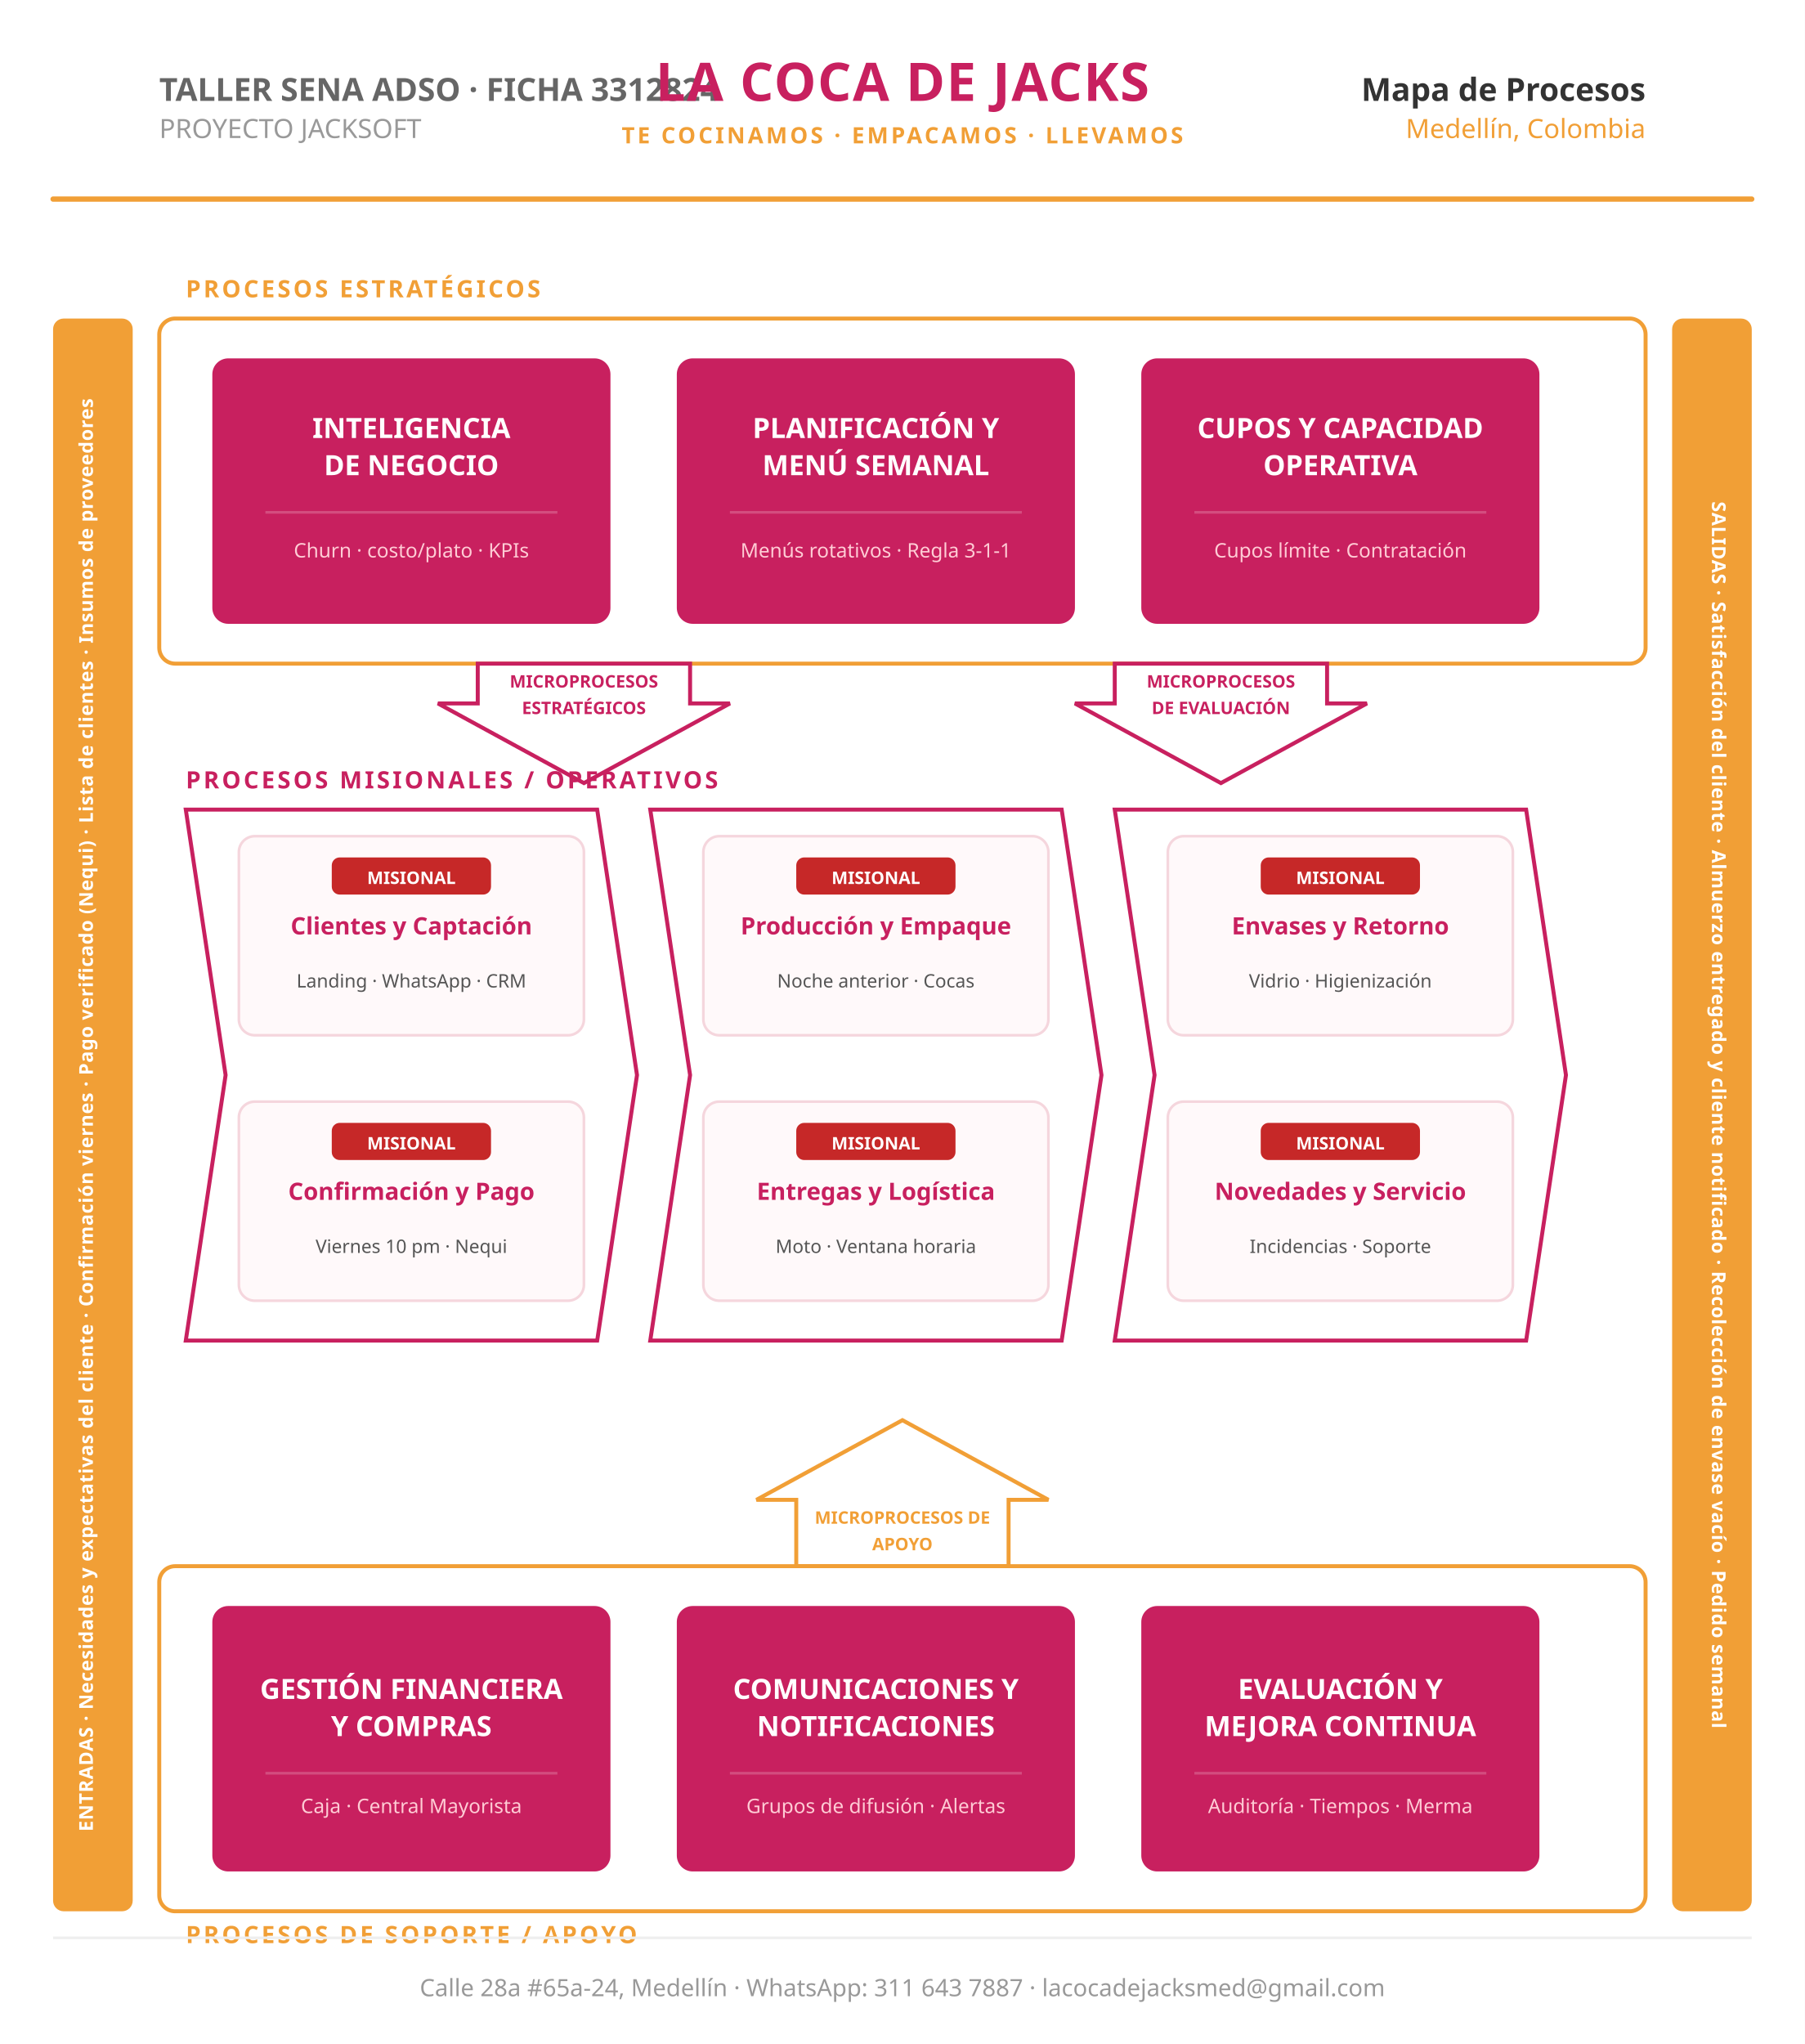
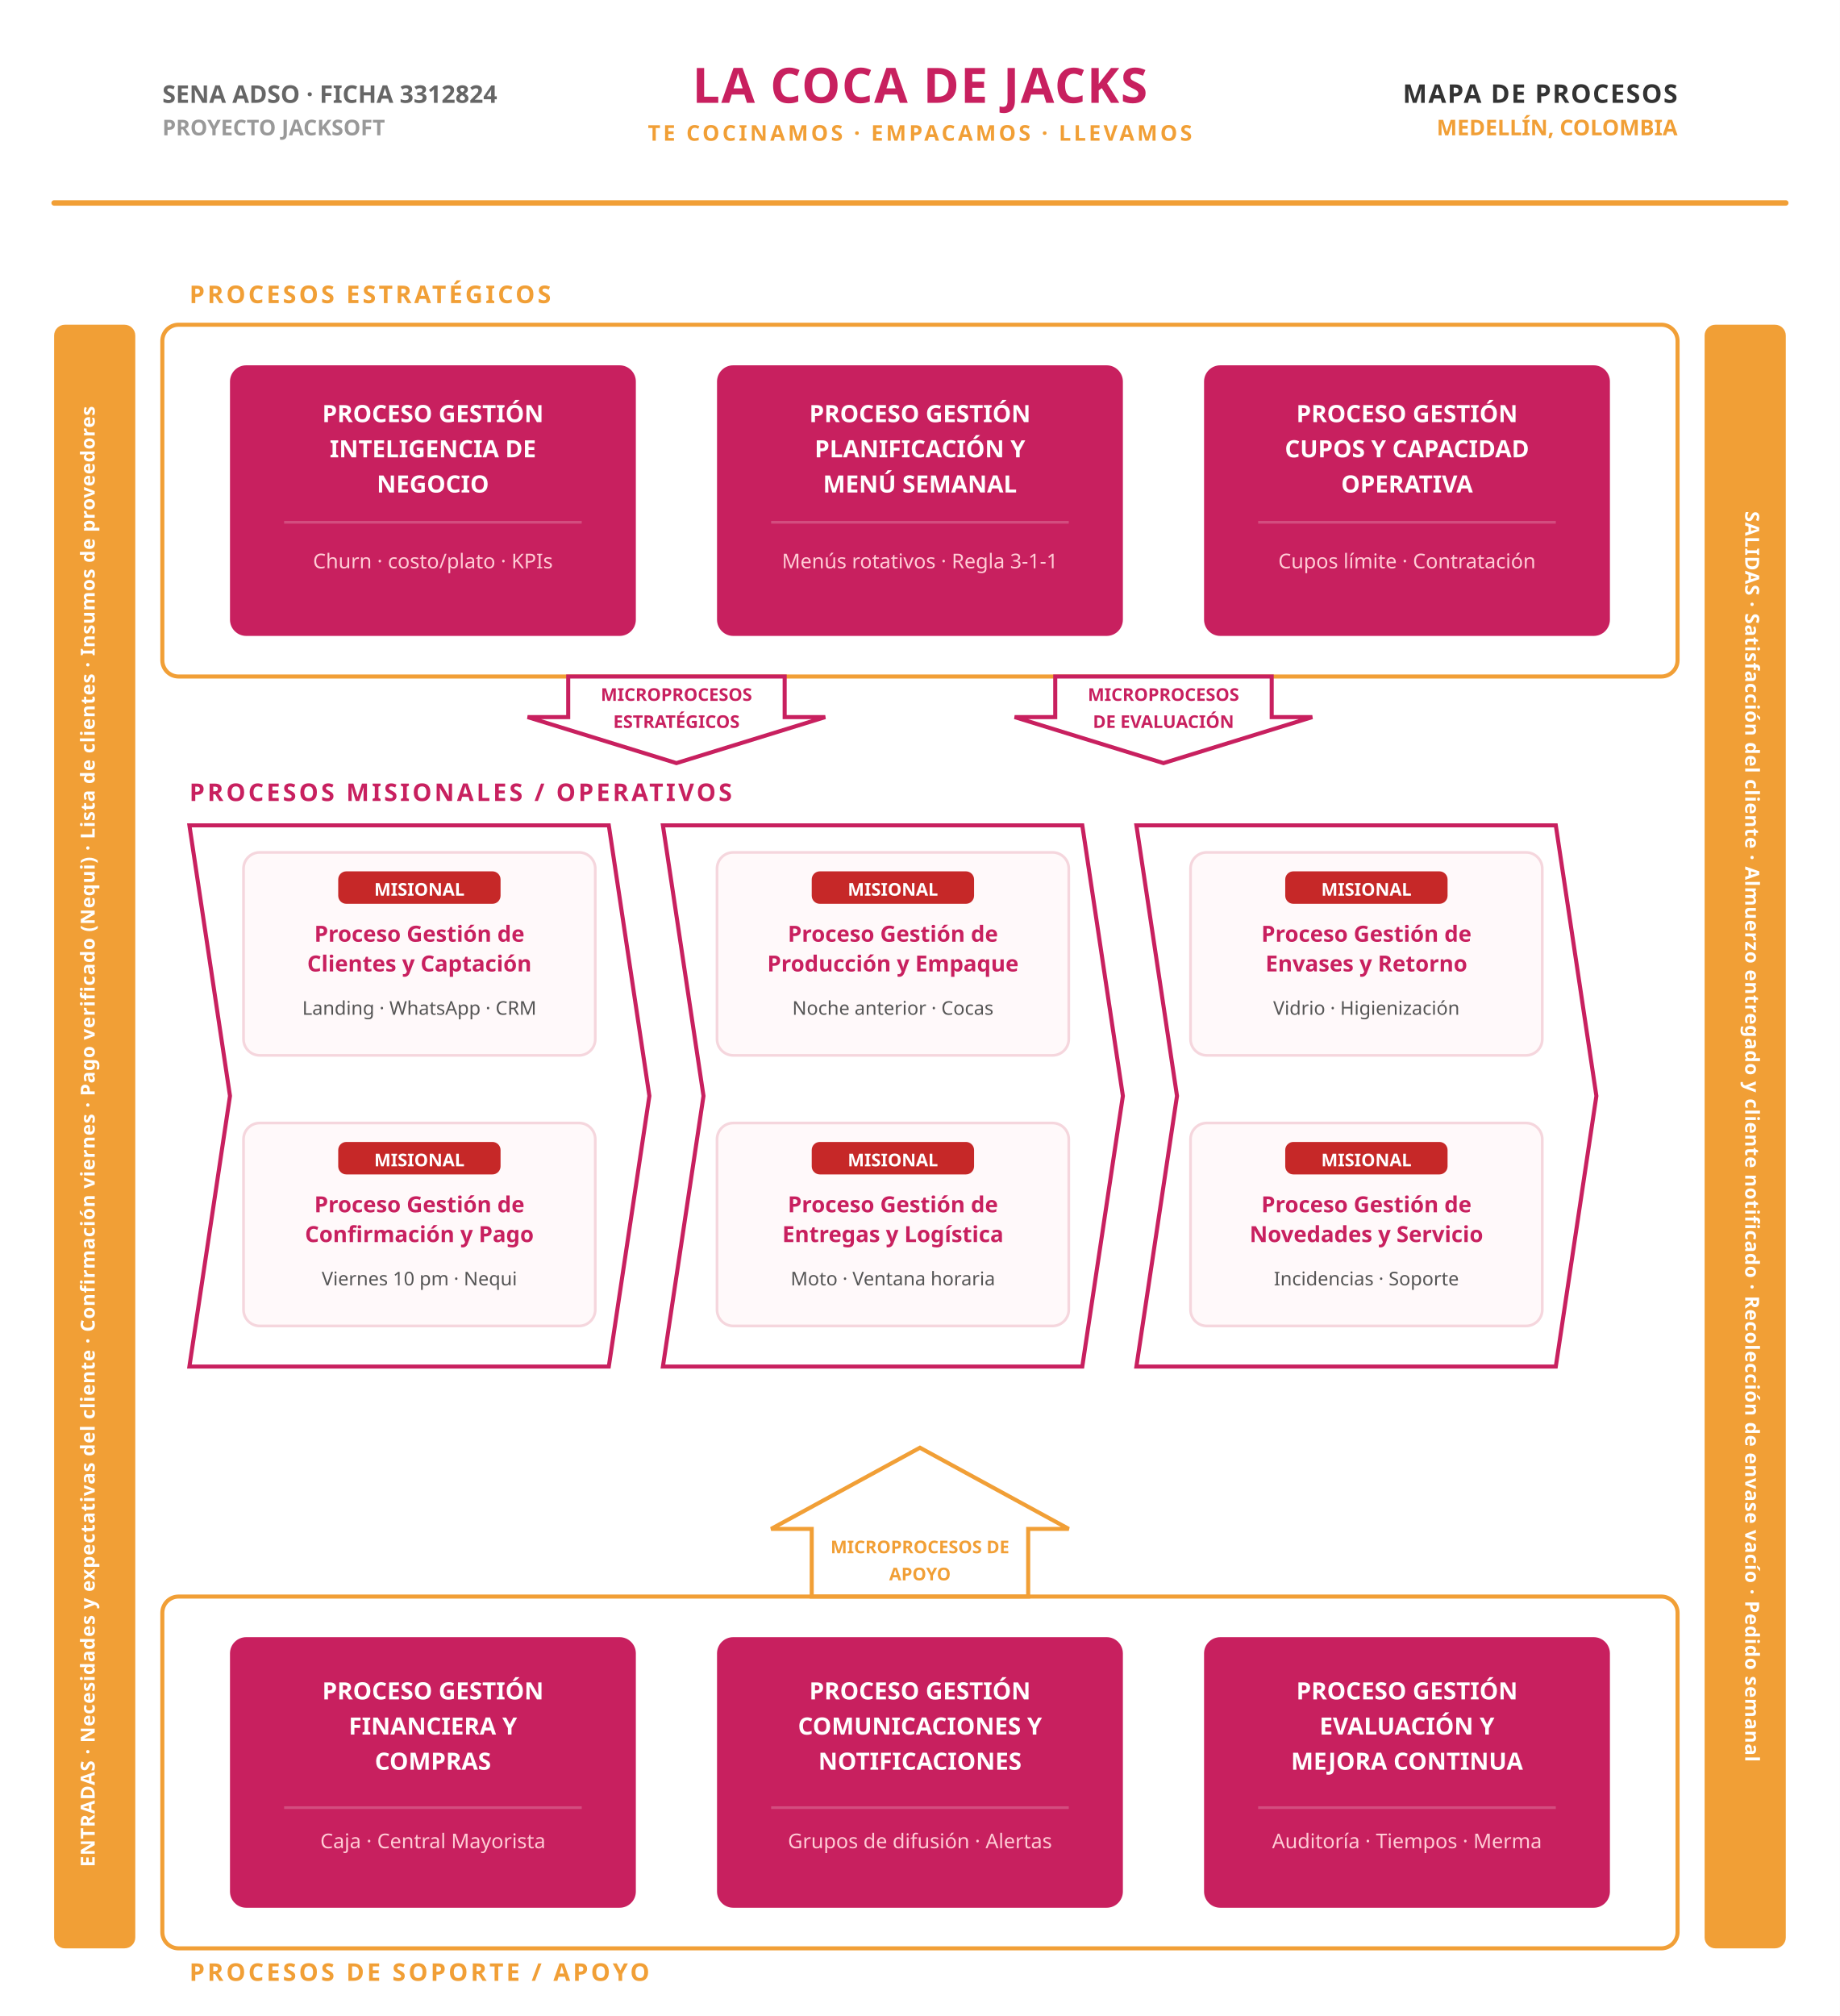
- <svg xmlns="http://www.w3.org/2000/svg" width="100%" viewBox="0 0 680 770" role="img">
+ <svg xmlns="http://www.w3.org/2000/svg" width="100%" viewBox="0 0 680 745" role="img">
  <defs>
    <style>
      .clickable-process {
        cursor: pointer;
      }
      .clickable-process rect {
        transition: all 0.2s ease-in-out;
      }
      .clickable-process:hover rect {
        stroke: #c8205f !important;
        stroke-width: 1.5px !important;
        filter: drop-shadow(0 4px 10px rgba(200, 32, 95, 0.25)) !important;
      }
      .clickable-process.active rect {
        stroke: #f19f36 !important;
        stroke-width: 2px !important;
        filter: drop-shadow(0 4px 12px rgba(241, 159, 54, 0.4)) !important;
      }
      /* Remove pointer events on text/sub-elements to make group clicks robust */
      .clickable-process text, .clickable-process g {
        pointer-events: none;
      }
    </style>
  </defs>
  <rect width="100%" height="100%" fill="#ffffff" />
-   <text x="60" y="38" font-weight="700" font-size="12" fill="#666666" font-family="'Outfit', sans-serif">TALLER SENA ADSO · FICHA 3312824</text>
-   <text x="60" y="52" font-size="10" fill="#999999" font-family="'Outfit', sans-serif">PROYECTO JACKSOFT</text>
-   <text x="340" y="38" text-anchor="middle" font-weight="800" font-size="20" fill="#c8205f" font-family="'Outfit', sans-serif" letter-spacing="0.5">LA COCA DE JACKS</text>
-   <text x="340" y="54" text-anchor="middle" font-size="8.5" font-weight="600" fill="#f19f36" font-family="'Outfit', sans-serif" letter-spacing="1">TE COCINAMOS · EMPACAMOS · LLEVAMOS</text>
-   <text x="620" y="38" text-anchor="end" font-weight="700" font-size="12" fill="#333333" font-family="'Outfit', sans-serif">Mapa de Procesos</text>
-   <text x="620" y="52" text-anchor="end" font-size="10" fill="#f19f36" font-family="'Outfit', sans-serif">Medellín, Colombia</text>
+   <text x="60" y="38" font-weight="700" font-size="9" fill="#666666" font-family="'Outfit', sans-serif">SENA ADSO · FICHA 3312824</text>
+   <text x="60" y="50" font-size="8" font-weight="600" fill="#999999" font-family="'Outfit', sans-serif">PROYECTO JACKSOFT</text>
+   <text x="340" y="38" text-anchor="middle" font-weight="800" font-size="18" fill="#c8205f" font-family="'Outfit', sans-serif" letter-spacing="0.5">LA COCA DE JACKS</text>
+   <text x="340" y="52" text-anchor="middle" font-size="8" font-weight="600" fill="#f19f36" font-family="'Outfit', sans-serif" letter-spacing="1">TE COCINAMOS · EMPACAMOS · LLEVAMOS</text>
+   <text x="620" y="38" text-anchor="end" font-weight="700" font-size="9.5" fill="#333333" font-family="'Outfit', sans-serif" letter-spacing="0.5">MAPA DE PROCESOS</text>
+   <text x="620" y="50" text-anchor="end" font-size="8" font-weight="600" fill="#f19f36" font-family="'Outfit', sans-serif">MEDELLÍN, COLOMBIA</text>
  <line x1="20" y1="75" x2="660" y2="75" stroke="#f19f36" stroke-width="2" stroke-linecap="round" />
  <rect x="20" y="120" width="30" height="600" fill="#f19f36" rx="4" />
  <text x="35" y="420" text-anchor="middle" transform="rotate(-90 35 420)" fill="#ffffff" font-weight="700" font-size="7.2" font-family="'Outfit', sans-serif" letter-spacing="0.2">ENTRADAS · Necesidades y expectativas del cliente · Confirmación viernes · Pago verificado (Nequi) · Lista de clientes · Insumos de proveedores</text>
  <rect x="630" y="120" width="30" height="600" fill="#f19f36" rx="4" />
  <text x="645" y="420" text-anchor="middle" transform="rotate(90 645 420)" fill="#ffffff" font-weight="700" font-size="7.2" font-family="'Outfit', sans-serif" letter-spacing="0.2">SALIDAS · Satisfacción del cliente · Almuerzo entregado y cliente notificado · Recolección de envase vacío · Pedido semanal</text>
  <rect x="60" y="120" width="560" height="130" rx="6" fill="none" stroke="#f19f36" stroke-width="1.5" />
  <text x="70" y="112" font-weight="700" font-size="9" fill="#f19f36" font-family="'Outfit', sans-serif" letter-spacing="1">PROCESOS ESTRATÉGICOS</text>
  <g id="proc-inteligencia" class="clickable-process" data-process="inteligencia">
-     <rect x="80" y="135" width="150" height="100" rx="6" fill="#c8205f" />
-     <text x="155" y="165" text-anchor="middle" fill="#ffffff" font-weight="700" font-size="10.5" font-family="'Outfit', sans-serif">INTELIGENCIA</text>
-     <text x="155" y="179" text-anchor="middle" fill="#ffffff" font-weight="700" font-size="10.5" font-family="'Outfit', sans-serif">DE NEGOCIO</text>
-     <line x1="100" y1="193" x2="210" y2="193" stroke="rgba(255,255,255,0.2)" stroke-width="1" />
-     <text x="155" y="210" text-anchor="middle" fill="#ffccd5" font-size="7.5" font-family="'Outfit', sans-serif">Churn · costo/plato · KPIs</text>
+     <rect x="85" y="135" width="150" height="100" rx="6" fill="#c8205f" />
+     <text x="160" y="156" text-anchor="middle" fill="#ffffff" font-weight="700" font-size="8.8" font-family="'Outfit', sans-serif">PROCESO GESTIÓN</text>
+     <text x="160" y="169" text-anchor="middle" fill="#ffffff" font-weight="700" font-size="8.8" font-family="'Outfit', sans-serif">INTELIGENCIA DE</text>
+     <text x="160" y="182" text-anchor="middle" fill="#ffffff" font-weight="700" font-size="8.8" font-family="'Outfit', sans-serif">NEGOCIO</text>
+     <line x1="105" y1="193" x2="215" y2="193" stroke="rgba(255,255,255,0.2)" stroke-width="1" />
+     <text x="160" y="210" text-anchor="middle" fill="#ffccd5" font-size="7.5" font-family="'Outfit', sans-serif">Churn · costo/plato · KPIs</text>
  </g>
  <g id="proc-menus" class="clickable-process" data-process="menus">
-     <rect x="255" y="135" width="150" height="100" rx="6" fill="#c8205f" />
-     <text x="330" y="165" text-anchor="middle" fill="#ffffff" font-weight="700" font-size="10.5" font-family="'Outfit', sans-serif">PLANIFICACIÓN Y</text>
-     <text x="330" y="179" text-anchor="middle" fill="#ffffff" font-weight="700" font-size="10.5" font-family="'Outfit', sans-serif">MENÚ SEMANAL</text>
-     <line x1="275" y1="193" x2="385" y2="193" stroke="rgba(255,255,255,0.2)" stroke-width="1" />
-     <text x="330" y="210" text-anchor="middle" fill="#ffccd5" font-size="7.5" font-family="'Outfit', sans-serif">Menús rotativos · Regla 3-1-1</text>
+     <rect x="265" y="135" width="150" height="100" rx="6" fill="#c8205f" />
+     <text x="340" y="156" text-anchor="middle" fill="#ffffff" font-weight="700" font-size="8.8" font-family="'Outfit', sans-serif">PROCESO GESTIÓN</text>
+     <text x="340" y="169" text-anchor="middle" fill="#ffffff" font-weight="700" font-size="8.8" font-family="'Outfit', sans-serif">PLANIFICACIÓN Y</text>
+     <text x="340" y="182" text-anchor="middle" fill="#ffffff" font-weight="700" font-size="8.8" font-family="'Outfit', sans-serif">MENÚ SEMANAL</text>
+     <line x1="285" y1="193" x2="395" y2="193" stroke="rgba(255,255,255,0.2)" stroke-width="1" />
+     <text x="340" y="210" text-anchor="middle" fill="#ffccd5" font-size="7.5" font-family="'Outfit', sans-serif">Menús rotativos · Regla 3-1-1</text>
  </g>
  <g id="proc-cupos" class="clickable-process" data-process="cupos">
-     <rect x="430" y="135" width="150" height="100" rx="6" fill="#c8205f" />
-     <text x="505" y="165" text-anchor="middle" fill="#ffffff" font-weight="700" font-size="10.5" font-family="'Outfit', sans-serif">CUPOS Y CAPACIDAD</text>
-     <text x="505" y="179" text-anchor="middle" fill="#ffffff" font-weight="700" font-size="10.5" font-family="'Outfit', sans-serif">OPERATIVA</text>
-     <line x1="450" y1="193" x2="560" y2="193" stroke="rgba(255,255,255,0.2)" stroke-width="1" />
-     <text x="505" y="210" text-anchor="middle" fill="#ffccd5" font-size="7.5" font-family="'Outfit', sans-serif">Cupos límite · Contratación</text>
+     <rect x="445" y="135" width="150" height="100" rx="6" fill="#c8205f" />
+     <text x="520" y="156" text-anchor="middle" fill="#ffffff" font-weight="700" font-size="8.8" font-family="'Outfit', sans-serif">PROCESO GESTIÓN</text>
+     <text x="520" y="169" text-anchor="middle" fill="#ffffff" font-weight="700" font-size="8.8" font-family="'Outfit', sans-serif">CUPOS Y CAPACIDAD</text>
+     <text x="520" y="182" text-anchor="middle" fill="#ffffff" font-weight="700" font-size="8.8" font-family="'Outfit', sans-serif">OPERATIVA</text>
+     <line x1="465" y1="193" x2="575" y2="193" stroke="rgba(255,255,255,0.2)" stroke-width="1" />
+     <text x="520" y="210" text-anchor="middle" fill="#ffccd5" font-size="7.5" font-family="'Outfit', sans-serif">Cupos límite · Contratación</text>
  </g>
-   <polygon points="180,250 260,250 260,265 275,265 220,295 165,265 180,265" fill="#ffffff" stroke="#c8205f" stroke-width="1.5" />
-   <text x="220" y="259" text-anchor="middle" font-size="6.5" font-weight="700" fill="#c8205f" font-family="'Outfit', sans-serif">MICROPROCESOS</text>
-   <text x="220" y="269" text-anchor="middle" font-size="6.5" font-weight="700" fill="#c8205f" font-family="'Outfit', sans-serif">ESTRATÉGICOS</text>
-   <polygon points="420,250 500,250 500,265 515,265 460,295 405,265 420,265" fill="#ffffff" stroke="#c8205f" stroke-width="1.5" />
-   <text x="460" y="259" text-anchor="middle" font-size="6.5" font-weight="700" fill="#c8205f" font-family="'Outfit', sans-serif">MICROPROCESOS</text>
-   <text x="460" y="269" text-anchor="middle" font-size="6.5" font-weight="700" fill="#c8205f" font-family="'Outfit', sans-serif">DE EVALUACIÓN</text>
-   <text x="70" y="297" font-weight="700" font-size="9" fill="#c8205f" font-family="'Outfit', sans-serif" letter-spacing="1">PROCESOS MISIONALES / OPERATIVOS</text>
+   <polygon points="210,250 290,250 290,265 305,265 250,282 195,265 210,265" fill="#ffffff" stroke="#c8205f" stroke-width="1.5" />
+   <text x="250" y="259" text-anchor="middle" font-size="6.5" font-weight="700" fill="#c8205f" font-family="'Outfit', sans-serif">MICROPROCESOS</text>
+   <text x="250" y="269" text-anchor="middle" font-size="6.5" font-weight="700" fill="#c8205f" font-family="'Outfit', sans-serif">ESTRATÉGICOS</text>
+   <polygon points="390,250 470,250 470,265 485,265 430,282 375,265 390,265" fill="#ffffff" stroke="#c8205f" stroke-width="1.5" />
+   <text x="430" y="259" text-anchor="middle" font-size="6.5" font-weight="700" fill="#c8205f" font-family="'Outfit', sans-serif">MICROPROCESOS</text>
+   <text x="430" y="269" text-anchor="middle" font-size="6.5" font-weight="700" fill="#c8205f" font-family="'Outfit', sans-serif">DE EVALUACIÓN</text>
+   <text x="70" y="296" font-weight="700" font-size="9" fill="#c8205f" font-family="'Outfit', sans-serif" letter-spacing="1">PROCESOS MISIONALES / OPERATIVOS</text>
  <g id="group-chevron-1">
    <path d="M 70 305 L 225 305 L 240 405 L 225 505 L 70 505 L 85 405 Z" fill="#ffffff" stroke="#c8205f" stroke-width="1.5" />
    <g id="proc-clientes" class="clickable-process" data-process="clientes">
      <rect x="90" y="315" width="130" height="75" rx="6" fill="#fff9fa" stroke="#f5d6dd" stroke-width="1" />
-       <rect x="125" y="323" width="60" height="14" rx="3" fill="#c62828" />
-       <text x="155" y="333" text-anchor="middle" fill="#ffffff" font-weight="700" font-size="6.5" font-family="'Outfit', sans-serif">MISIONAL</text>
-       <text x="155" y="352" text-anchor="middle" fill="#c8205f" font-weight="700" font-size="9" font-family="'Outfit', sans-serif">Clientes y Captación</text>
-       <text x="155" y="372" text-anchor="middle" fill="#555555" font-size="7" font-family="'Outfit', sans-serif">Landing · WhatsApp · CRM</text>
+       <rect x="125" y="322" width="60" height="12" rx="3" fill="#c62828" />
+       <text x="155" y="331" text-anchor="middle" fill="#ffffff" font-weight="700" font-size="6.5" font-family="'Outfit', sans-serif">MISIONAL</text>
+       <text x="155" y="348" text-anchor="middle" fill="#c8205f" font-weight="700" font-size="8.2" font-family="'Outfit', sans-serif">Proceso Gestión de</text>
+       <text x="155" y="359" text-anchor="middle" fill="#c8205f" font-weight="700" font-size="8.2" font-family="'Outfit', sans-serif">Clientes y Captación</text>
+       <text x="155" y="375" text-anchor="middle" fill="#555555" font-size="7" font-family="'Outfit', sans-serif">Landing · WhatsApp · CRM</text>
    </g>
    <g id="proc-confirmacion" class="clickable-process" data-process="confirmacion">
      <rect x="90" y="415" width="130" height="75" rx="6" fill="#fff9fa" stroke="#f5d6dd" stroke-width="1" />
-       <rect x="125" y="423" width="60" height="14" rx="3" fill="#c62828" />
-       <text x="155" y="433" text-anchor="middle" fill="#ffffff" font-weight="700" font-size="6.5" font-family="'Outfit', sans-serif">MISIONAL</text>
-       <text x="155" y="452" text-anchor="middle" fill="#c8205f" font-weight="700" font-size="9" font-family="'Outfit', sans-serif">Confirmación y Pago</text>
-       <text x="155" y="472" text-anchor="middle" fill="#555555" font-size="7" font-family="'Outfit', sans-serif">Viernes 10 pm · Nequi</text>
+       <rect x="125" y="422" width="60" height="12" rx="3" fill="#c62828" />
+       <text x="155" y="431" text-anchor="middle" fill="#ffffff" font-weight="700" font-size="6.5" font-family="'Outfit', sans-serif">MISIONAL</text>
+       <text x="155" y="448" text-anchor="middle" fill="#c8205f" font-weight="700" font-size="8.2" font-family="'Outfit', sans-serif">Proceso Gestión de</text>
+       <text x="155" y="459" text-anchor="middle" fill="#c8205f" font-weight="700" font-size="8.2" font-family="'Outfit', sans-serif">Confirmación y Pago</text>
+       <text x="155" y="475" text-anchor="middle" fill="#555555" font-size="7" font-family="'Outfit', sans-serif">Viernes 10 pm · Nequi</text>
    </g>
  </g>
  <g id="group-chevron-2">
    <path d="M 245 305 L 400 305 L 415 405 L 400 505 L 245 505 L 260 405 Z" fill="#ffffff" stroke="#c8205f" stroke-width="1.5" />
    <g id="proc-produccion" class="clickable-process" data-process="produccion">
      <rect x="265" y="315" width="130" height="75" rx="6" fill="#fff9fa" stroke="#f5d6dd" stroke-width="1" />
-       <rect x="300" y="323" width="60" height="14" rx="3" fill="#c62828" />
-       <text x="330" y="333" text-anchor="middle" fill="#ffffff" font-weight="700" font-size="6.5" font-family="'Outfit', sans-serif">MISIONAL</text>
-       <text x="330" y="352" text-anchor="middle" fill="#c8205f" font-weight="700" font-size="9" font-family="'Outfit', sans-serif">Producción y Empaque</text>
-       <text x="330" y="372" text-anchor="middle" fill="#555555" font-size="7" font-family="'Outfit', sans-serif">Noche anterior · Cocas</text>
+       <rect x="300" y="322" width="60" height="12" rx="3" fill="#c62828" />
+       <text x="330" y="331" text-anchor="middle" fill="#ffffff" font-weight="700" font-size="6.5" font-family="'Outfit', sans-serif">MISIONAL</text>
+       <text x="330" y="348" text-anchor="middle" fill="#c8205f" font-weight="700" font-size="8.2" font-family="'Outfit', sans-serif">Proceso Gestión de</text>
+       <text x="330" y="359" text-anchor="middle" fill="#c8205f" font-weight="700" font-size="8.2" font-family="'Outfit', sans-serif">Producción y Empaque</text>
+       <text x="330" y="375" text-anchor="middle" fill="#555555" font-size="7" font-family="'Outfit', sans-serif">Noche anterior · Cocas</text>
    </g>
    <g id="proc-entregas" class="clickable-process" data-process="entregas">
      <rect x="265" y="415" width="130" height="75" rx="6" fill="#fff9fa" stroke="#f5d6dd" stroke-width="1" />
-       <rect x="300" y="423" width="60" height="14" rx="3" fill="#c62828" />
-       <text x="330" y="433" text-anchor="middle" fill="#ffffff" font-weight="700" font-size="6.5" font-family="'Outfit', sans-serif">MISIONAL</text>
-       <text x="330" y="452" text-anchor="middle" fill="#c8205f" font-weight="700" font-size="9" font-family="'Outfit', sans-serif">Entregas y Logística</text>
-       <text x="330" y="472" text-anchor="middle" fill="#555555" font-size="7" font-family="'Outfit', sans-serif">Moto · Ventana horaria</text>
+       <rect x="300" y="422" width="60" height="12" rx="3" fill="#c62828" />
+       <text x="330" y="431" text-anchor="middle" fill="#ffffff" font-weight="700" font-size="6.5" font-family="'Outfit', sans-serif">MISIONAL</text>
+       <text x="330" y="448" text-anchor="middle" fill="#c8205f" font-weight="700" font-size="8.2" font-family="'Outfit', sans-serif">Proceso Gestión de</text>
+       <text x="330" y="459" text-anchor="middle" fill="#c8205f" font-weight="700" font-size="8.2" font-family="'Outfit', sans-serif">Entregas y Logística</text>
+       <text x="330" y="475" text-anchor="middle" fill="#555555" font-size="7" font-family="'Outfit', sans-serif">Moto · Ventana horaria</text>
    </g>
  </g>
  <g id="group-chevron-3">
    <path d="M 420 305 L 575 305 L 590 405 L 575 505 L 420 505 L 435 405 Z" fill="#ffffff" stroke="#c8205f" stroke-width="1.5" />
    <g id="proc-envases" class="clickable-process" data-process="envases">
      <rect x="440" y="315" width="130" height="75" rx="6" fill="#fff9fa" stroke="#f5d6dd" stroke-width="1" />
-       <rect x="475" y="323" width="60" height="14" rx="3" fill="#c62828" />
-       <text x="505" y="333" text-anchor="middle" fill="#ffffff" font-weight="700" font-size="6.5" font-family="'Outfit', sans-serif">MISIONAL</text>
-       <text x="505" y="352" text-anchor="middle" fill="#c8205f" font-weight="700" font-size="9" font-family="'Outfit', sans-serif">Envases y Retorno</text>
-       <text x="505" y="372" text-anchor="middle" fill="#555555" font-size="7" font-family="'Outfit', sans-serif">Vidrio · Higienización</text>
+       <rect x="475" y="322" width="60" height="12" rx="3" fill="#c62828" />
+       <text x="505" y="331" text-anchor="middle" fill="#ffffff" font-weight="700" font-size="6.5" font-family="'Outfit', sans-serif">MISIONAL</text>
+       <text x="505" y="348" text-anchor="middle" fill="#c8205f" font-weight="700" font-size="8.2" font-family="'Outfit', sans-serif">Proceso Gestión de</text>
+       <text x="505" y="359" text-anchor="middle" fill="#c8205f" font-weight="700" font-size="8.2" font-family="'Outfit', sans-serif">Envases y Retorno</text>
+       <text x="505" y="375" text-anchor="middle" fill="#555555" font-size="7" font-family="'Outfit', sans-serif">Vidrio · Higienización</text>
    </g>
    <g id="proc-novedades" class="clickable-process" data-process="novedades">
      <rect x="440" y="415" width="130" height="75" rx="6" fill="#fff9fa" stroke="#f5d6dd" stroke-width="1" />
-       <rect x="475" y="423" width="60" height="14" rx="3" fill="#c62828" />
-       <text x="505" y="433" text-anchor="middle" fill="#ffffff" font-weight="700" font-size="6.5" font-family="'Outfit', sans-serif">MISIONAL</text>
-       <text x="505" y="452" text-anchor="middle" fill="#c8205f" font-weight="700" font-size="9" font-family="'Outfit', sans-serif">Novedades y Servicio</text>
-       <text x="505" y="472" text-anchor="middle" fill="#555555" font-size="7" font-family="'Outfit', sans-serif">Incidencias · Soporte</text>
+       <rect x="475" y="422" width="60" height="12" rx="3" fill="#c62828" />
+       <text x="505" y="431" text-anchor="middle" fill="#ffffff" font-weight="700" font-size="6.5" font-family="'Outfit', sans-serif">MISIONAL</text>
+       <text x="505" y="448" text-anchor="middle" fill="#c8205f" font-weight="700" font-size="8.2" font-family="'Outfit', sans-serif">Proceso Gestión de</text>
+       <text x="505" y="459" text-anchor="middle" fill="#c8205f" font-weight="700" font-size="8.2" font-family="'Outfit', sans-serif">Novedades y Servicio</text>
+       <text x="505" y="475" text-anchor="middle" fill="#555555" font-size="7" font-family="'Outfit', sans-serif">Incidencias · Soporte</text>
    </g>
  </g>
  <polygon points="300,590 380,590 380,565 395,565 340,535 285,565 300,565" fill="#ffffff" stroke="#f19f36" stroke-width="1.5" />
  <text x="340" y="574" text-anchor="middle" font-size="6.5" font-weight="700" fill="#f19f36" font-family="'Outfit', sans-serif">MICROPROCESOS DE</text>
  <text x="340" y="584" text-anchor="middle" font-size="6.5" font-weight="700" fill="#f19f36" font-family="'Outfit', sans-serif">APOYO</text>
  <rect x="60" y="590" width="560" height="130" rx="6" fill="none" stroke="#f19f36" stroke-width="1.5" />
  <text x="70" y="732" font-weight="700" font-size="9" fill="#f19f36" font-family="'Outfit', sans-serif" letter-spacing="1">PROCESOS DE SOPORTE / APOYO</text>
  <g id="proc-financiera" class="clickable-process" data-process="financiera">
-     <rect x="80" y="605" width="150" height="100" rx="6" fill="#c8205f" />
-     <text x="155" y="640" text-anchor="middle" fill="#ffffff" font-weight="700" font-size="10.5" font-family="'Outfit', sans-serif">GESTIÓN FINANCIERA</text>
-     <text x="155" y="654" text-anchor="middle" fill="#ffffff" font-weight="700" font-size="10.5" font-family="'Outfit', sans-serif">Y COMPRAS</text>
-     <line x1="100" y1="668" x2="210" y2="668" stroke="rgba(255,255,255,0.2)" stroke-width="1" />
-     <text x="155" y="683" text-anchor="middle" fill="#ffccd5" font-size="7.5" font-family="'Outfit', sans-serif">Caja · Central Mayorista</text>
+     <rect x="85" y="605" width="150" height="100" rx="6" fill="#c8205f" />
+     <text x="160" y="628" text-anchor="middle" fill="#ffffff" font-weight="700" font-size="8.8" font-family="'Outfit', sans-serif">PROCESO GESTIÓN</text>
+     <text x="160" y="641" text-anchor="middle" fill="#ffffff" font-weight="700" font-size="8.8" font-family="'Outfit', sans-serif">FINANCIERA Y</text>
+     <text x="160" y="654" text-anchor="middle" fill="#ffffff" font-weight="700" font-size="8.8" font-family="'Outfit', sans-serif">COMPRAS</text>
+     <line x1="105" y1="668" x2="215" y2="668" stroke="rgba(255,255,255,0.2)" stroke-width="1" />
+     <text x="160" y="683" text-anchor="middle" fill="#ffccd5" font-size="7.5" font-family="'Outfit', sans-serif">Caja · Central Mayorista</text>
  </g>
  <g id="proc-comunicaciones" class="clickable-process" data-process="comunicaciones">
-     <rect x="255" y="605" width="150" height="100" rx="6" fill="#c8205f" />
-     <text x="330" y="640" text-anchor="middle" fill="#ffffff" font-weight="700" font-size="10.5" font-family="'Outfit', sans-serif">COMUNICACIONES Y</text>
-     <text x="330" y="654" text-anchor="middle" fill="#ffffff" font-weight="700" font-size="10.5" font-family="'Outfit', sans-serif">NOTIFICACIONES</text>
-     <line x1="275" y1="668" x2="385" y2="668" stroke="rgba(255,255,255,0.2)" stroke-width="1" />
-     <text x="330" y="683" text-anchor="middle" fill="#ffccd5" font-size="7.5" font-family="'Outfit', sans-serif">Grupos de difusión · Alertas</text>
+     <rect x="265" y="605" width="150" height="100" rx="6" fill="#c8205f" />
+     <text x="340" y="628" text-anchor="middle" fill="#ffffff" font-weight="700" font-size="8.8" font-family="'Outfit', sans-serif">PROCESO GESTIÓN</text>
+     <text x="340" y="641" text-anchor="middle" fill="#ffffff" font-weight="700" font-size="8.8" font-family="'Outfit', sans-serif">COMUNICACIONES Y</text>
+     <text x="340" y="654" text-anchor="middle" fill="#ffffff" font-weight="700" font-size="8.8" font-family="'Outfit', sans-serif">NOTIFICACIONES</text>
+     <line x1="285" y1="668" x2="395" y2="668" stroke="rgba(255,255,255,0.2)" stroke-width="1" />
+     <text x="340" y="683" text-anchor="middle" fill="#ffccd5" font-size="7.5" font-family="'Outfit', sans-serif">Grupos de difusión · Alertas</text>
  </g>
  <g id="proc-evaluacion" class="clickable-process" data-process="evaluacion">
-     <rect x="430" y="605" width="150" height="100" rx="6" fill="#c8205f" />
-     <text x="505" y="640" text-anchor="middle" fill="#ffffff" font-weight="700" font-size="10.5" font-family="'Outfit', sans-serif">EVALUACIÓN Y</text>
-     <text x="505" y="654" text-anchor="middle" fill="#ffffff" font-weight="700" font-size="10.5" font-family="'Outfit', sans-serif">MEJORA CONTINUA</text>
-     <line x1="450" y1="668" x2="560" y2="668" stroke="rgba(255,255,255,0.2)" stroke-width="1" />
-     <text x="505" y="683" text-anchor="middle" fill="#ffccd5" font-size="7.5" font-family="'Outfit', sans-serif">Auditoría · Tiempos · Merma</text>
+     <rect x="445" y="605" width="150" height="100" rx="6" fill="#c8205f" />
+     <text x="520" y="628" text-anchor="middle" fill="#ffffff" font-weight="700" font-size="8.8" font-family="'Outfit', sans-serif">PROCESO GESTIÓN</text>
+     <text x="520" y="641" text-anchor="middle" fill="#ffffff" font-weight="700" font-size="8.8" font-family="'Outfit', sans-serif">EVALUACIÓN Y</text>
+     <text x="520" y="654" text-anchor="middle" fill="#ffffff" font-weight="700" font-size="8.8" font-family="'Outfit', sans-serif">MEJORA CONTINUA</text>
+     <line x1="465" y1="668" x2="575" y2="668" stroke="rgba(255,255,255,0.2)" stroke-width="1" />
+     <text x="520" y="683" text-anchor="middle" fill="#ffccd5" font-size="7.5" font-family="'Outfit', sans-serif">Auditoría · Tiempos · Merma</text>
  </g>
-   <line x1="20" y1="730" x2="660" y2="730" stroke="#eeeeee" stroke-width="1" />
-   <text x="340" y="752" text-anchor="middle" fill="#999999" font-size="9" font-family="'Outfit', sans-serif">Calle 28a #65a-24, Medellín · WhatsApp: 311 643 7887 · lacocadejacksmed@gmail.com</text>
</svg>
